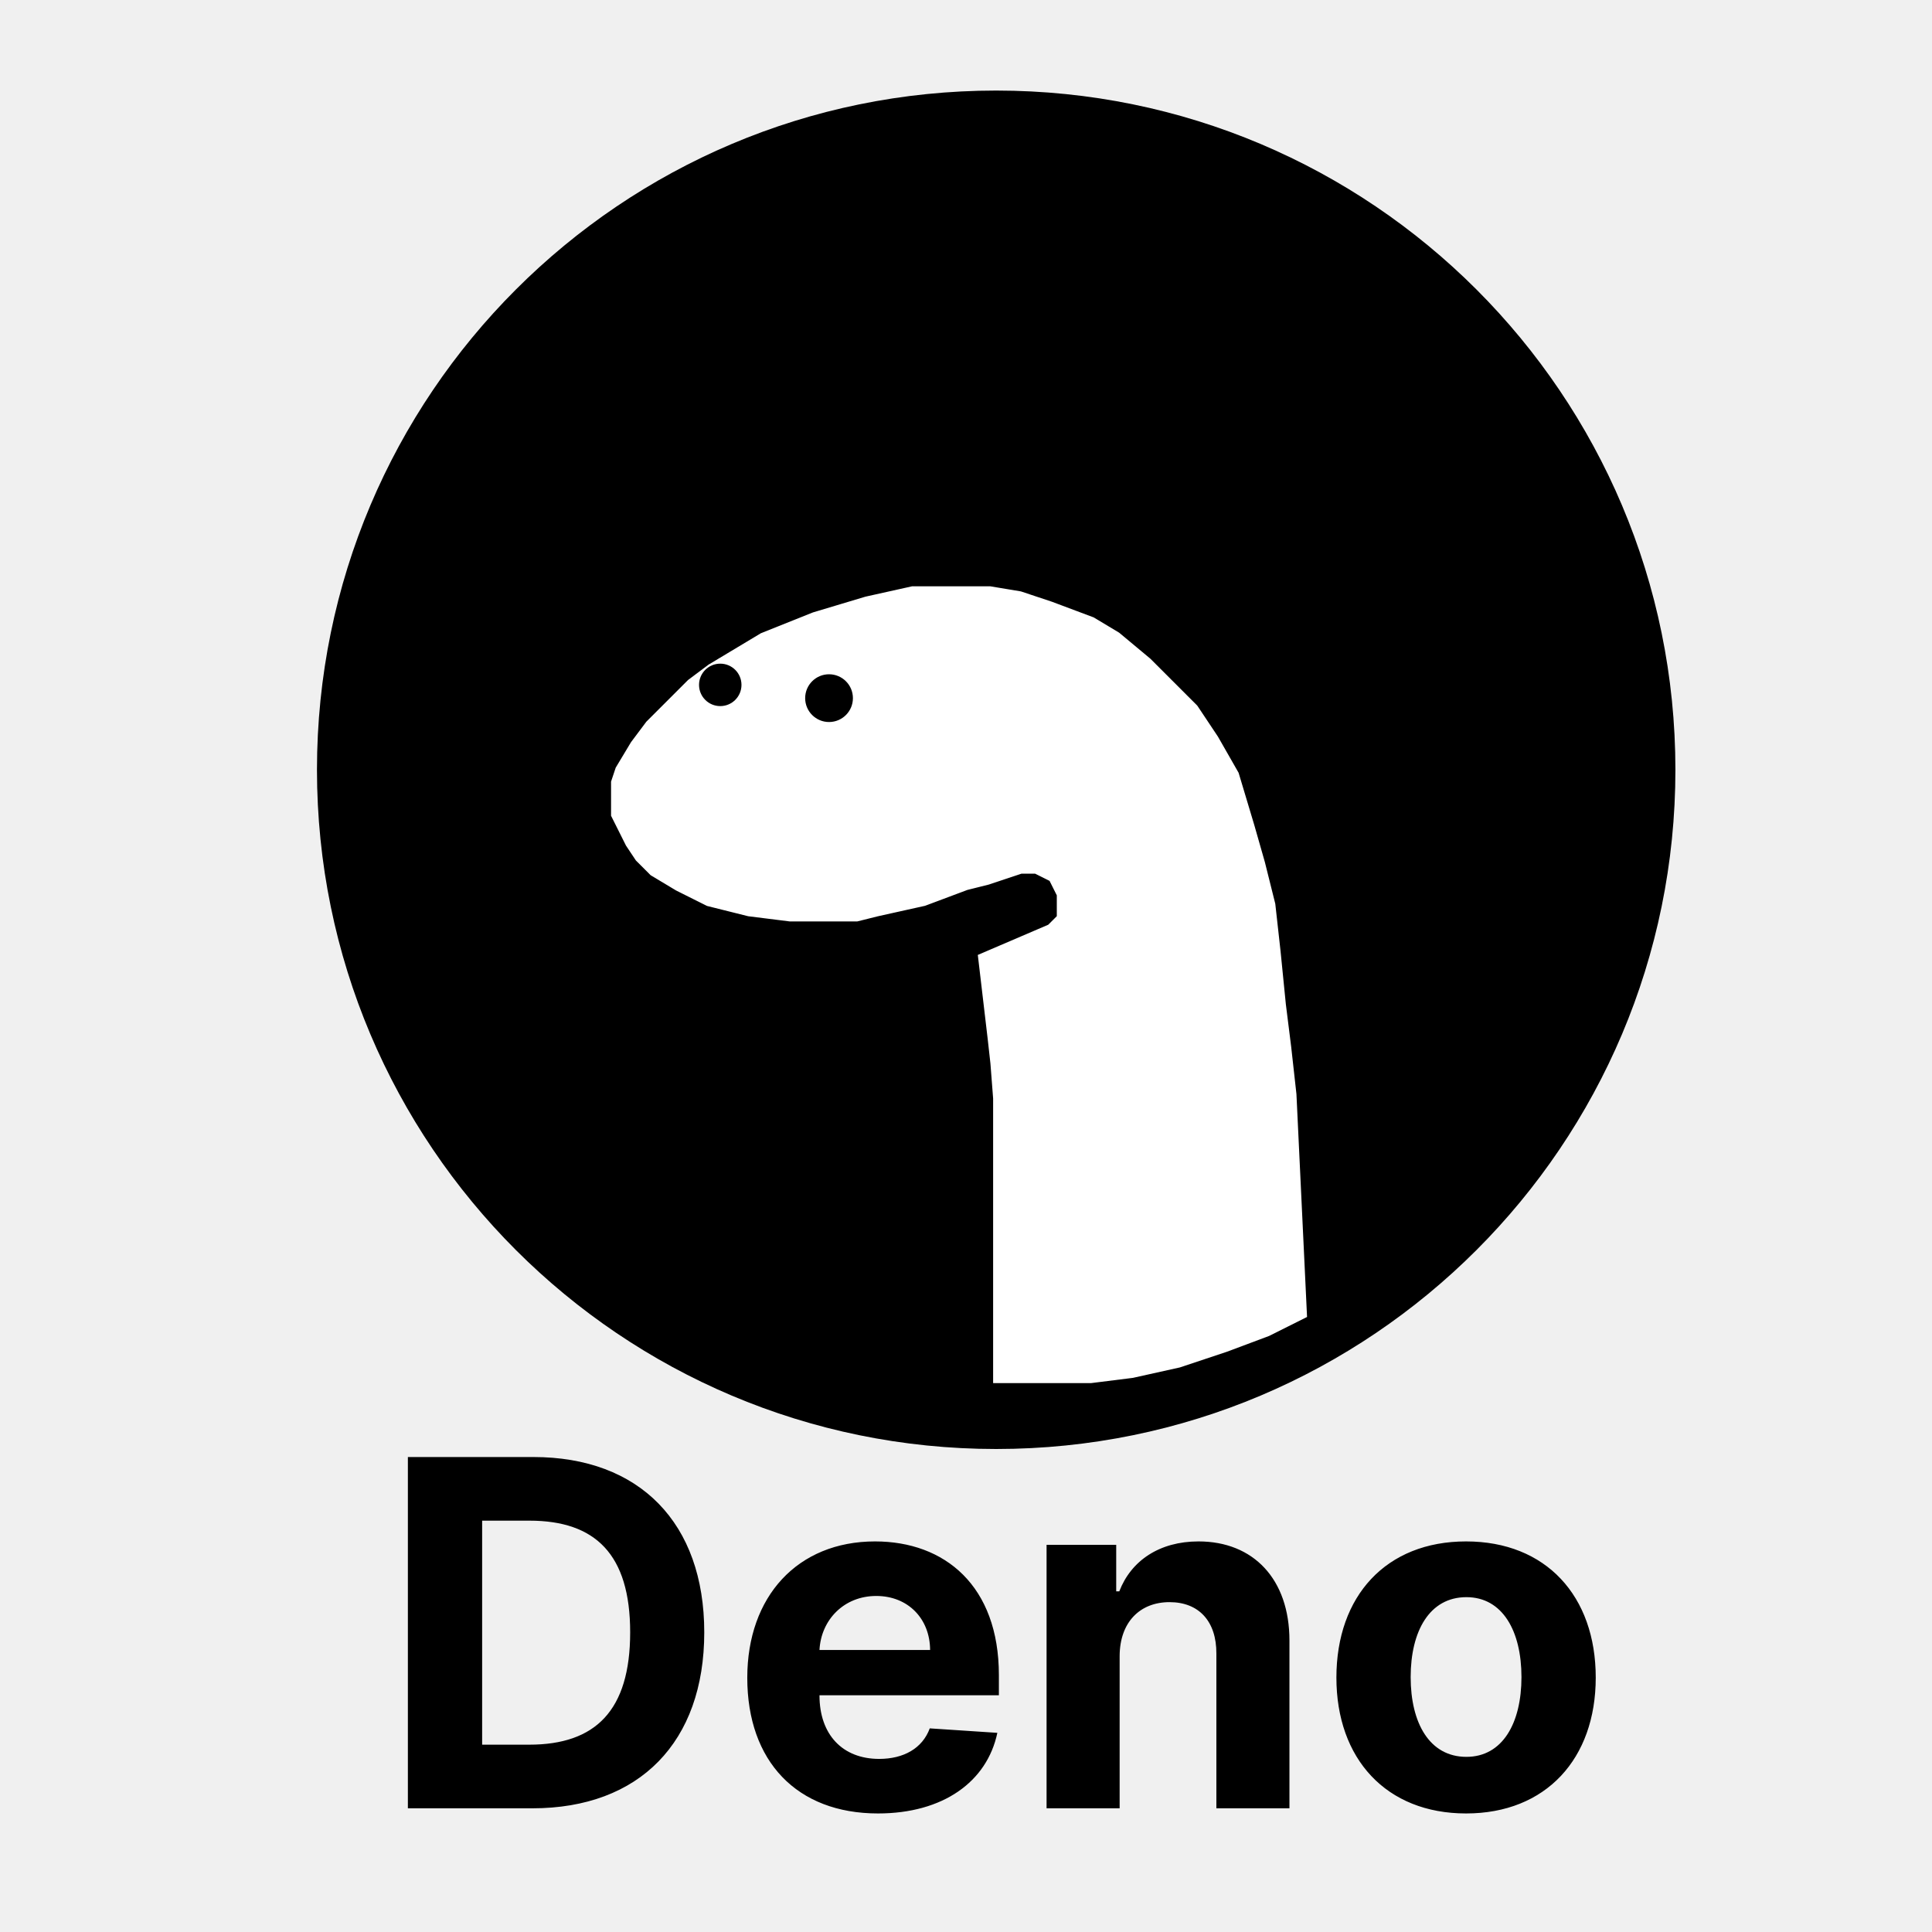
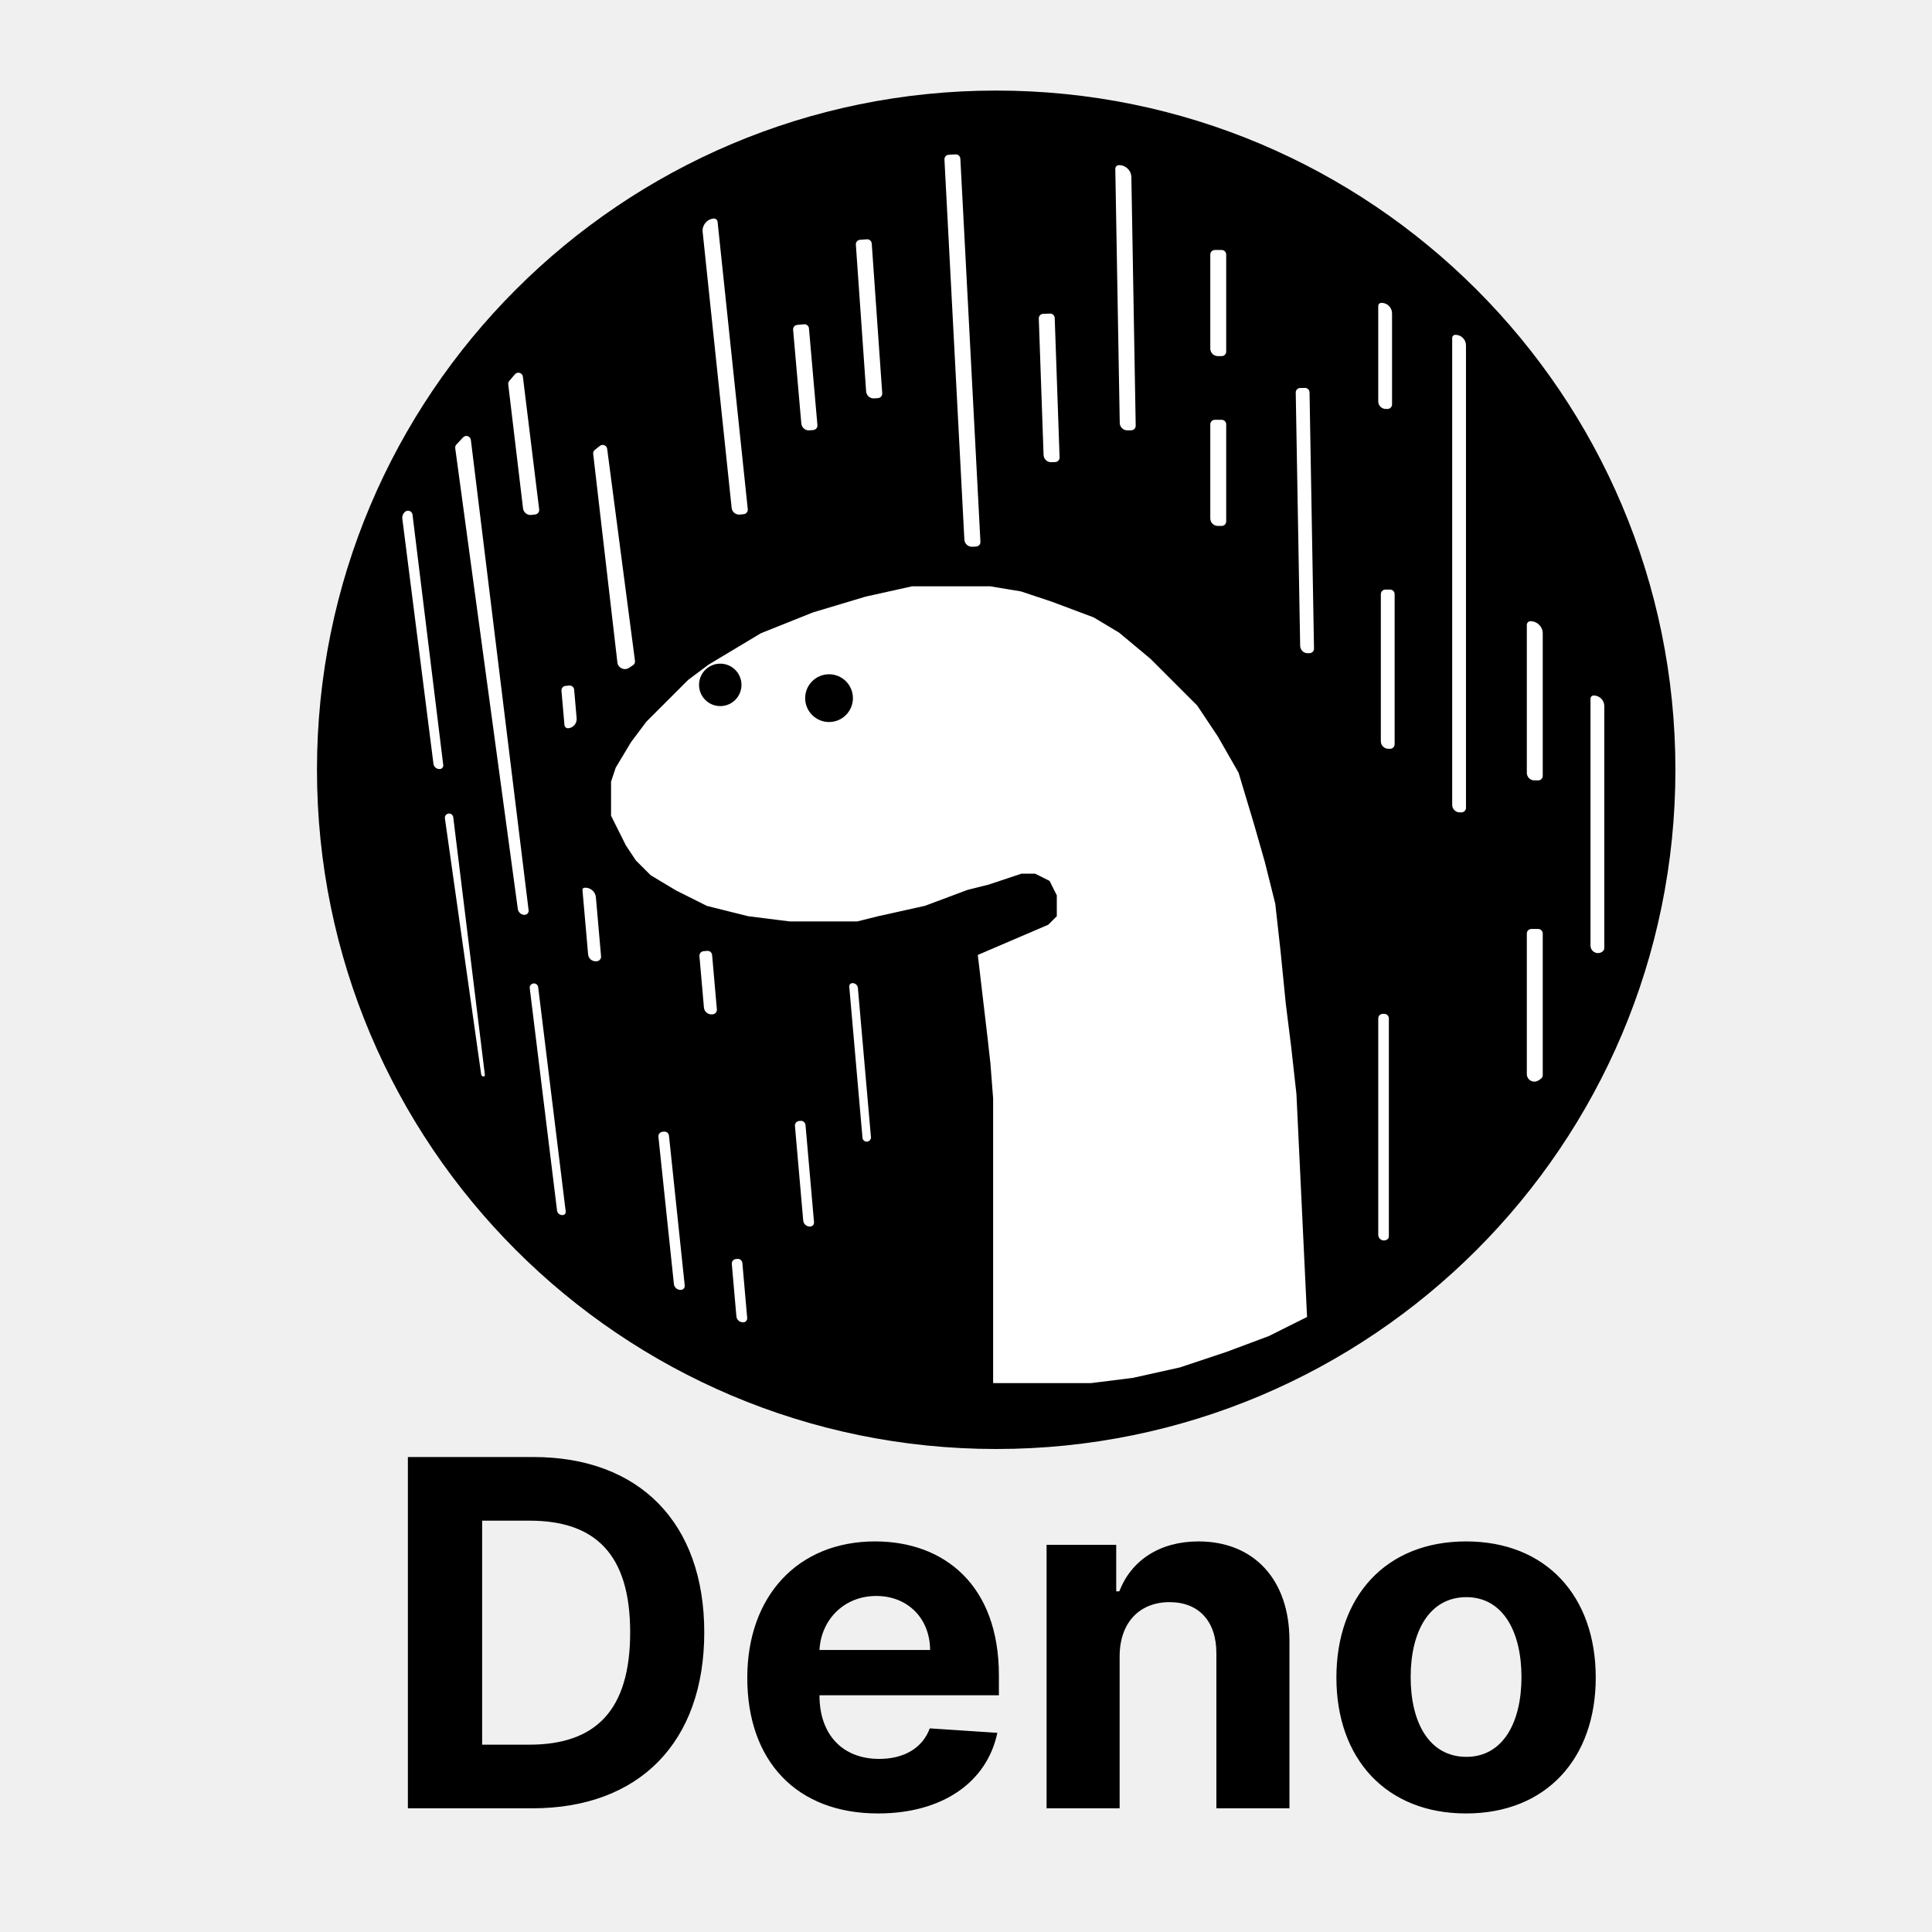
<svg xmlns="http://www.w3.org/2000/svg" width="128" height="128" viewBox="0 0 128 128" fill="none">
  <path d="M35.273 119.805c7.09 0 11.386-4.387 11.386-11.659 0-7.25-4.295-11.614-11.318-11.614h-8.318v23.273h8.25zm-3.33-4.216v-14.841h3.137c4.363 0 6.67 2.227 6.67 7.398 0 5.193-2.307 7.443-6.682 7.443h-3.125zm26.225 4.557c4.318 0 7.227-2.103 7.909-5.341l-4.478-.296c-.488 1.33-1.738 2.023-3.352 2.023-2.42 0-3.954-1.602-3.954-4.205v-.011h11.886v-1.329c0-5.932-3.59-8.864-8.205-8.864-5.136 0-8.465 3.648-8.465 9.034 0 5.534 3.284 8.989 8.659 8.989zm-3.875-10.83c.102-1.989 1.613-3.579 3.761-3.579 2.102 0 3.557 1.5 3.568 3.579h-7.33zm19.886.398c.011-2.25 1.352-3.568 3.307-3.568 1.943 0 3.113 1.272 3.102 3.409v10.25h4.841v-11.114c0-4.068-2.386-6.568-6.023-6.568-2.59 0-4.466 1.273-5.25 3.307h-.204v-3.08h-4.614v17.455h4.841v-10.091zm22.952 10.432c5.295 0 8.591-3.625 8.591-9 0-5.409-3.296-9.023-8.591-9.023-5.296 0-8.591 3.614-8.591 9.023 0 5.375 3.295 9 8.59 9zm.022-3.75c-2.443 0-3.693-2.239-3.693-5.284 0-3.046 1.25-5.296 3.693-5.296 2.398 0 3.648 2.25 3.648 5.296 0 3.045-1.25 5.284-3.648 5.284z" fill="#000" />
  <circle cx="66" cy="51" r="45" fill="#000" />
  <path d="m43.852 46.078-1.407 1.406-1.054 1.407-1.055 1.757-.352 1.055v2.461l.352.703.352.703.351.703.703 1.055 1.055 1.055 1.758 1.054 2.11 1.055 2.812.703 2.812.352h4.57l1.407-.352 3.164-.703 2.812-1.054 1.406-.352 1.055-.352 1.055-.351h.703l.703.351.352.703v1.055l-.352.352-4.922 2.11.703 5.976.176 1.582.176 2.285v19.336h7.031l2.813-.352 3.164-.703 3.164-1.055 2.812-1.054 2.813-1.406v-.352l-.703-14.766-.352-3.164-.352-2.812-.351-3.516-.352-3.164-.703-2.812-.703-2.461L82.523 51l-1.406-2.46-1.406-2.11-1.758-1.758-1.406-1.406-2.11-1.758-1.757-1.055-2.813-1.055-2.11-.703-2.109-.351h-5.273l-3.164.703-3.516 1.055-3.515 1.406-3.516 2.11-1.406 1.054-1.406 1.406z" fill="#fff" stroke="#000" />
  <circle cx="47.719" cy="45.375" r="1.406" fill="#000" />
  <circle cx="54.926" cy="46.254" r="1.582" fill="#000" />
-   <path d="M62.572 10.569a.3.3 0 0 1 .284-.315l.454-.024a.3.3 0 0 1 .316.284l1.33 25.38a.3.3 0 0 1-.284.316l-.254.013a.5.5 0 0 1-.526-.473l-1.32-25.181zm33.639 11.824c0-.117.095-.211.211-.211.389 0 .703.314.703.703v30.637a.3.3 0 0 1-.3.3h-.114a.5.5 0 0 1-.5-.5v-30.93zM46.552 15.37a.811.811 0 0 1 .722-.891.243.243 0 0 1 .268.216l2 19.04a.3.3 0 0 1-.266.33l-.254.026a.5.5 0 0 1-.549-.445l-1.92-18.276zM39.3 30.072a.3.3 0 0 1 .113-.27l.33-.261a.3.3 0 0 1 .484.196l1.842 14.046a.3.3 0 0 1-.131.289l-.262.173a.5.5 0 0 1-.773-.359l-1.602-13.814zm-12.645 4.29a.5.5 0 0 1 .136-.41l.025-.025a.3.3 0 0 1 .514.171l2.036 16.586a.238.238 0 0 1-.207.265.396.396 0 0 1-.441-.343l-2.063-16.244zm2.822 19.86a.279.279 0 1 1 .553-.073l2.095 17.066a.093.093 0 0 1-.092.105.155.155 0 0 1-.153-.134l-2.403-16.964zm5.62 11.248a.281.281 0 1 1 .558-.069l1.825 14.865a.21.21 0 0 1-.183.235.352.352 0 0 1-.392-.306L35.097 65.47zm8.525 9.844a.3.3 0 0 1 .267-.33l.102-.011a.3.3 0 0 1 .33.267l1.044 9.928a.264.264 0 0 1-.235.29.44.44 0 0 1-.483-.39l-1.025-9.754zm12.643-9.949a.21.21 0 0 1 .192-.229.351.351 0 0 1 .38.32l.865 9.876a.281.281 0 1 1-.56.049l-.877-10.016zm-3.598 9.229a.3.3 0 0 1 .273-.325l.102-.01a.3.3 0 0 1 .325.273l.564 6.444a.264.264 0 0 1-.24.285.44.44 0 0 1-.476-.4l-.548-6.267zm-4.183 9.146a.3.3 0 0 1 .273-.325l.102-.009a.3.3 0 0 1 .325.273l.319 3.64a.264.264 0 0 1-.24.287.44.44 0 0 1-.476-.4l-.303-3.466zm-2.145-20.396a.3.3 0 0 1 .272-.325l.243-.021a.3.3 0 0 1 .325.272l.316 3.605a.3.3 0 0 1-.273.325l-.044.004a.5.5 0 0 1-.541-.454l-.298-3.406zm-7.749-4.378a.14.14 0 0 1 .128-.152.703.703 0 0 1 .762.64l.342 3.903a.3.3 0 0 1-.273.325l-.044.004a.5.5 0 0 1-.541-.455l-.374-4.265zm-1.392-13.2a.3.3 0 0 1 .273-.325l.243-.022a.3.3 0 0 1 .325.273l.165 1.896a.61.61 0 0 1-.553.66.234.234 0 0 1-.254-.213l-.199-2.27zm-7.038-16.07a.3.3 0 0 1 .078-.245l.44-.473a.3.3 0 0 1 .518.168l3.826 31.161a.27.27 0 0 1-.269.304.451.451 0 0 1-.447-.39L30.16 29.696zm43.732-18.507a.243.243 0 0 1 .239-.248.811.811 0 0 1 .825.797l.287 16.464a.3.3 0 0 1-.294.306l-.255.004a.5.5 0 0 1-.508-.491l-.294-16.832zM85.846 26.01a.3.3 0 0 1 .294-.304l.315-.006a.3.3 0 0 1 .305.295l.296 16.976a.3.3 0 0 1-.295.305l-.114.002a.5.5 0 0 1-.508-.492l-.293-16.775zm19.529 20.28a.21.21 0 0 1 .211-.212c.388 0 .703.315.703.703v16.026c0 .092-.043.18-.116.235a.496.496 0 0 1-.798-.392V46.29zM91.313 67.472a.3.3 0 0 1 .3-.3h.103a.3.3 0 0 1 .3.3V81.92a.227.227 0 0 1-.077.17.377.377 0 0 1-.626-.284V67.472zm-22.49-46.37a.3.3 0 0 1 .29-.31l.454-.016a.3.3 0 0 1 .31.29l.323 9.237a.3.3 0 0 1-.29.31l-.254.01a.5.5 0 0 1-.517-.483l-.316-9.038zm22.661 18.26a.3.3 0 0 1 .3-.3h.314a.3.3 0 0 1 .3.3v9.947a.3.3 0 0 1-.3.3h-.114a.5.5 0 0 1-.5-.5v-9.747zm9.672 22.485a.3.3 0 0 1 .3-.3h.455a.3.3 0 0 1 .3.3v9.383a.3.3 0 0 1-.134.25l-.143.096a.5.5 0 0 1-.778-.416v-9.313zm0-20.447c0-.135.109-.244.244-.244.448 0 .811.364.811.812v9.435a.3.3 0 0 1-.3.3h-.255a.5.5 0 0 1-.5-.5V41.4zM80.185 16.863a.3.3 0 0 1 .3-.3h.454a.3.3 0 0 1 .3.3v6.431a.3.3 0 0 1-.3.3h-.254a.5.5 0 0 1-.5-.5v-6.231zm11.128 3.41a.21.21 0 0 1 .21-.21c.389 0 .704.314.704.703v6.028a.3.3 0 0 1-.3.3h-.115a.5.5 0 0 1-.5-.5v-6.32zm-11.128 7.84a.3.3 0 0 1 .3-.3h.454a.3.3 0 0 1 .3.3v6.431a.3.3 0 0 1-.3.3h-.254a.5.5 0 0 1-.5-.5v-6.231zM56.704 16.207a.3.3 0 0 1 .278-.32l.453-.032a.3.3 0 0 1 .32.279l.695 9.922a.3.3 0 0 1-.279.32l-.254.018a.5.5 0 0 1-.534-.464l-.68-9.723zm-4.158 5.643a.3.3 0 0 1 .272-.325l.453-.04a.3.3 0 0 1 .325.273l.56 6.407a.3.3 0 0 1-.272.325l-.254.022a.5.5 0 0 1-.541-.455l-.543-6.207zm-18.874 3.616a.3.3 0 0 1 .07-.23l.374-.439a.3.3 0 0 1 .526.159l1.08 8.795a.3.3 0 0 1-.262.334l-.25.031a.5.5 0 0 1-.558-.437l-.98-8.213z" />
+   <path d="M62.572 10.569a.3.3 0 0 1 .284-.315l.454-.024a.3.3 0 0 1 .316.284l1.33 25.38a.3.3 0 0 1-.284.316l-.254.013a.5.5 0 0 1-.526-.473l-1.32-25.181zm33.639 11.824c0-.117.095-.211.211-.211.389 0 .703.314.703.703v30.637a.3.3 0 0 1-.3.3h-.114a.5.5 0 0 1-.5-.5v-30.93zM46.552 15.37a.811.811 0 0 1 .722-.891.243.243 0 0 1 .268.216l2 19.04a.3.3 0 0 1-.266.33l-.254.026a.5.5 0 0 1-.549-.445l-1.92-18.276zM39.3 30.072a.3.3 0 0 1 .113-.27l.33-.261a.3.3 0 0 1 .484.196l1.842 14.046a.3.3 0 0 1-.131.289l-.262.173a.5.5 0 0 1-.773-.359l-1.602-13.814zm-12.645 4.29a.5.5 0 0 1 .136-.41l.025-.025a.3.3 0 0 1 .514.171l2.036 16.586a.238.238 0 0 1-.207.265.396.396 0 0 1-.441-.343l-2.063-16.244zm2.822 19.86a.279.279 0 1 1 .553-.073l2.095 17.066a.093.093 0 0 1-.092.105.155.155 0 0 1-.153-.134l-2.403-16.964zm5.62 11.248a.281.281 0 1 1 .558-.069l1.825 14.865a.21.21 0 0 1-.183.235.352.352 0 0 1-.392-.306L35.097 65.47zm8.525 9.844a.3.3 0 0 1 .267-.33l.102-.011a.3.3 0 0 1 .33.267l1.044 9.928a.264.264 0 0 1-.235.29.44.44 0 0 1-.483-.39l-1.025-9.754zm12.643-9.949a.21.21 0 0 1 .192-.229.351.351 0 0 1 .38.32l.865 9.876a.281.281 0 1 1-.56.049l-.877-10.016zm-3.598 9.229a.3.3 0 0 1 .273-.325l.102-.01a.3.3 0 0 1 .325.273l.564 6.444a.264.264 0 0 1-.24.285.44.44 0 0 1-.476-.4l-.548-6.267zm-4.183 9.146a.3.3 0 0 1 .273-.325l.102-.009a.3.3 0 0 1 .325.273l.319 3.64a.264.264 0 0 1-.24.287.44.44 0 0 1-.476-.4l-.303-3.466zm-2.145-20.396a.3.3 0 0 1 .272-.325l.243-.021a.3.3 0 0 1 .325.272l.316 3.605a.3.3 0 0 1-.273.325l-.044.004a.5.5 0 0 1-.541-.454l-.298-3.406zm-7.749-4.378a.14.14 0 0 1 .128-.152.703.703 0 0 1 .762.64l.342 3.903a.3.3 0 0 1-.273.325l-.044.004a.5.5 0 0 1-.541-.455l-.374-4.265zm-1.392-13.2a.3.3 0 0 1 .273-.325l.243-.022a.3.3 0 0 1 .325.273l.165 1.896a.61.61 0 0 1-.553.66.234.234 0 0 1-.254-.213l-.199-2.27zm-7.038-16.07a.3.3 0 0 1 .078-.245l.44-.473a.3.3 0 0 1 .518.168l3.826 31.161a.27.27 0 0 1-.269.304.451.451 0 0 1-.447-.39L30.16 29.696zm43.732-18.507a.243.243 0 0 1 .239-.248.811.811 0 0 1 .825.797l.287 16.464a.3.3 0 0 1-.294.306l-.255.004a.5.5 0 0 1-.508-.491l-.294-16.832zM85.846 26.01a.3.3 0 0 1 .294-.304l.315-.006a.3.3 0 0 1 .305.295l.296 16.976a.3.3 0 0 1-.295.305l-.114.002a.5.5 0 0 1-.508-.492l-.293-16.775zm19.529 20.28a.21.21 0 0 1 .211-.212c.388 0 .703.315.703.703v16.026c0 .092-.043.18-.116.235a.496.496 0 0 1-.798-.392V46.29zM91.313 67.472a.3.3 0 0 1 .3-.3h.103a.3.3 0 0 1 .3.3V81.92a.227.227 0 0 1-.077.17.377.377 0 0 1-.626-.284V67.472zm-22.49-46.37a.3.3 0 0 1 .29-.31l.454-.016a.3.3 0 0 1 .31.29l.323 9.237a.3.3 0 0 1-.29.31l-.254.01a.5.5 0 0 1-.517-.483l-.316-9.038zm22.661 18.26a.3.3 0 0 1 .3-.3h.314a.3.3 0 0 1 .3.3v9.947a.3.3 0 0 1-.3.3h-.114a.5.5 0 0 1-.5-.5v-9.747zm9.672 22.485a.3.3 0 0 1 .3-.3h.455a.3.3 0 0 1 .3.3v9.383a.3.3 0 0 1-.134.25l-.143.096a.5.5 0 0 1-.778-.416v-9.313zm0-20.447c0-.135.109-.244.244-.244.448 0 .811.364.811.812v9.435a.3.3 0 0 1-.3.3h-.255a.5.5 0 0 1-.5-.5V41.4zM80.185 16.863a.3.3 0 0 1 .3-.3h.454a.3.3 0 0 1 .3.3v6.431a.3.3 0 0 1-.3.3h-.254a.5.5 0 0 1-.5-.5v-6.231zm11.128 3.41a.21.21 0 0 1 .21-.21c.389 0 .704.314.704.703v6.028a.3.3 0 0 1-.3.3h-.115a.5.5 0 0 1-.5-.5v-6.32zm-11.128 7.84a.3.3 0 0 1 .3-.3h.454a.3.3 0 0 1 .3.3v6.431a.3.3 0 0 1-.3.3h-.254a.5.5 0 0 1-.5-.5v-6.231zM56.704 16.207a.3.3 0 0 1 .278-.32l.453-.032a.3.3 0 0 1 .32.279l.695 9.922a.3.3 0 0 1-.279.32l-.254.018a.5.5 0 0 1-.534-.464l-.68-9.723zm-4.158 5.643a.3.3 0 0 1 .272-.325l.453-.04a.3.3 0 0 1 .325.273l.56 6.407a.3.3 0 0 1-.272.325l-.254.022a.5.5 0 0 1-.541-.455l-.543-6.207zm-18.874 3.616a.3.3 0 0 1 .07-.23l.374-.439a.3.3 0 0 1 .526.159l1.08 8.795a.3.3 0 0 1-.262.334l-.25.031a.5.5 0 0 1-.558-.437l-.98-8.213z" fill="#fff" />
</svg>
